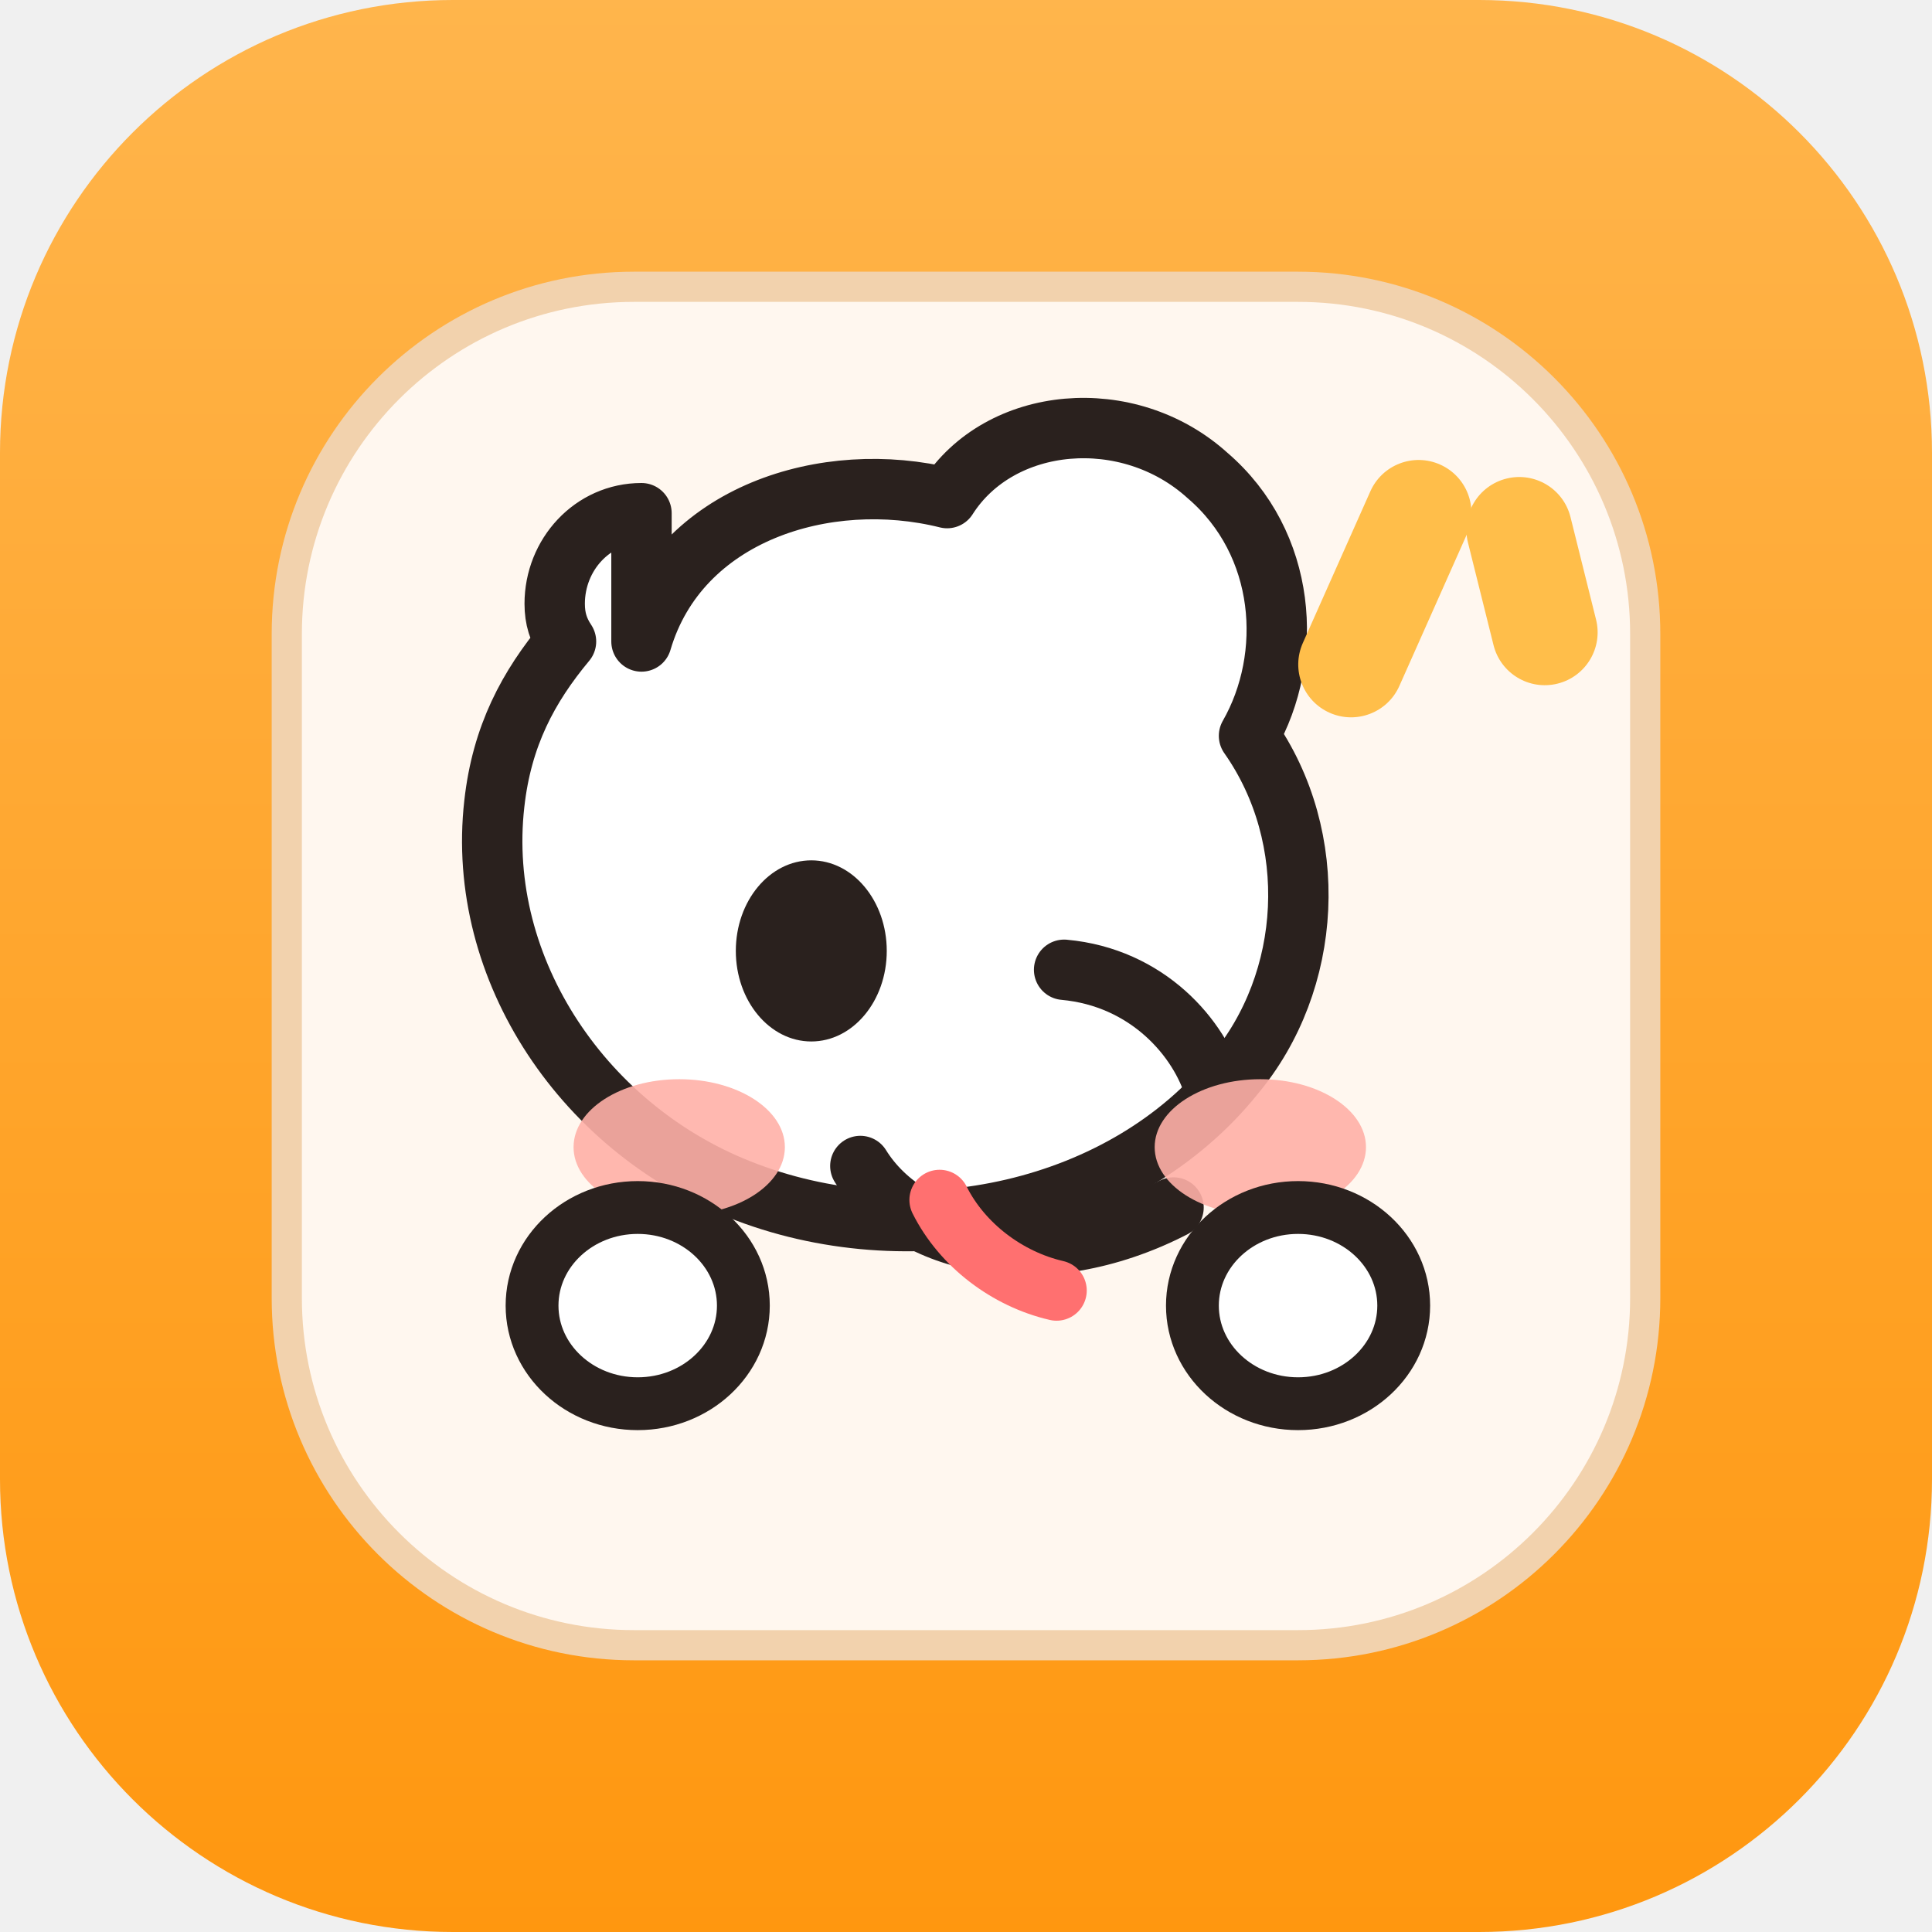
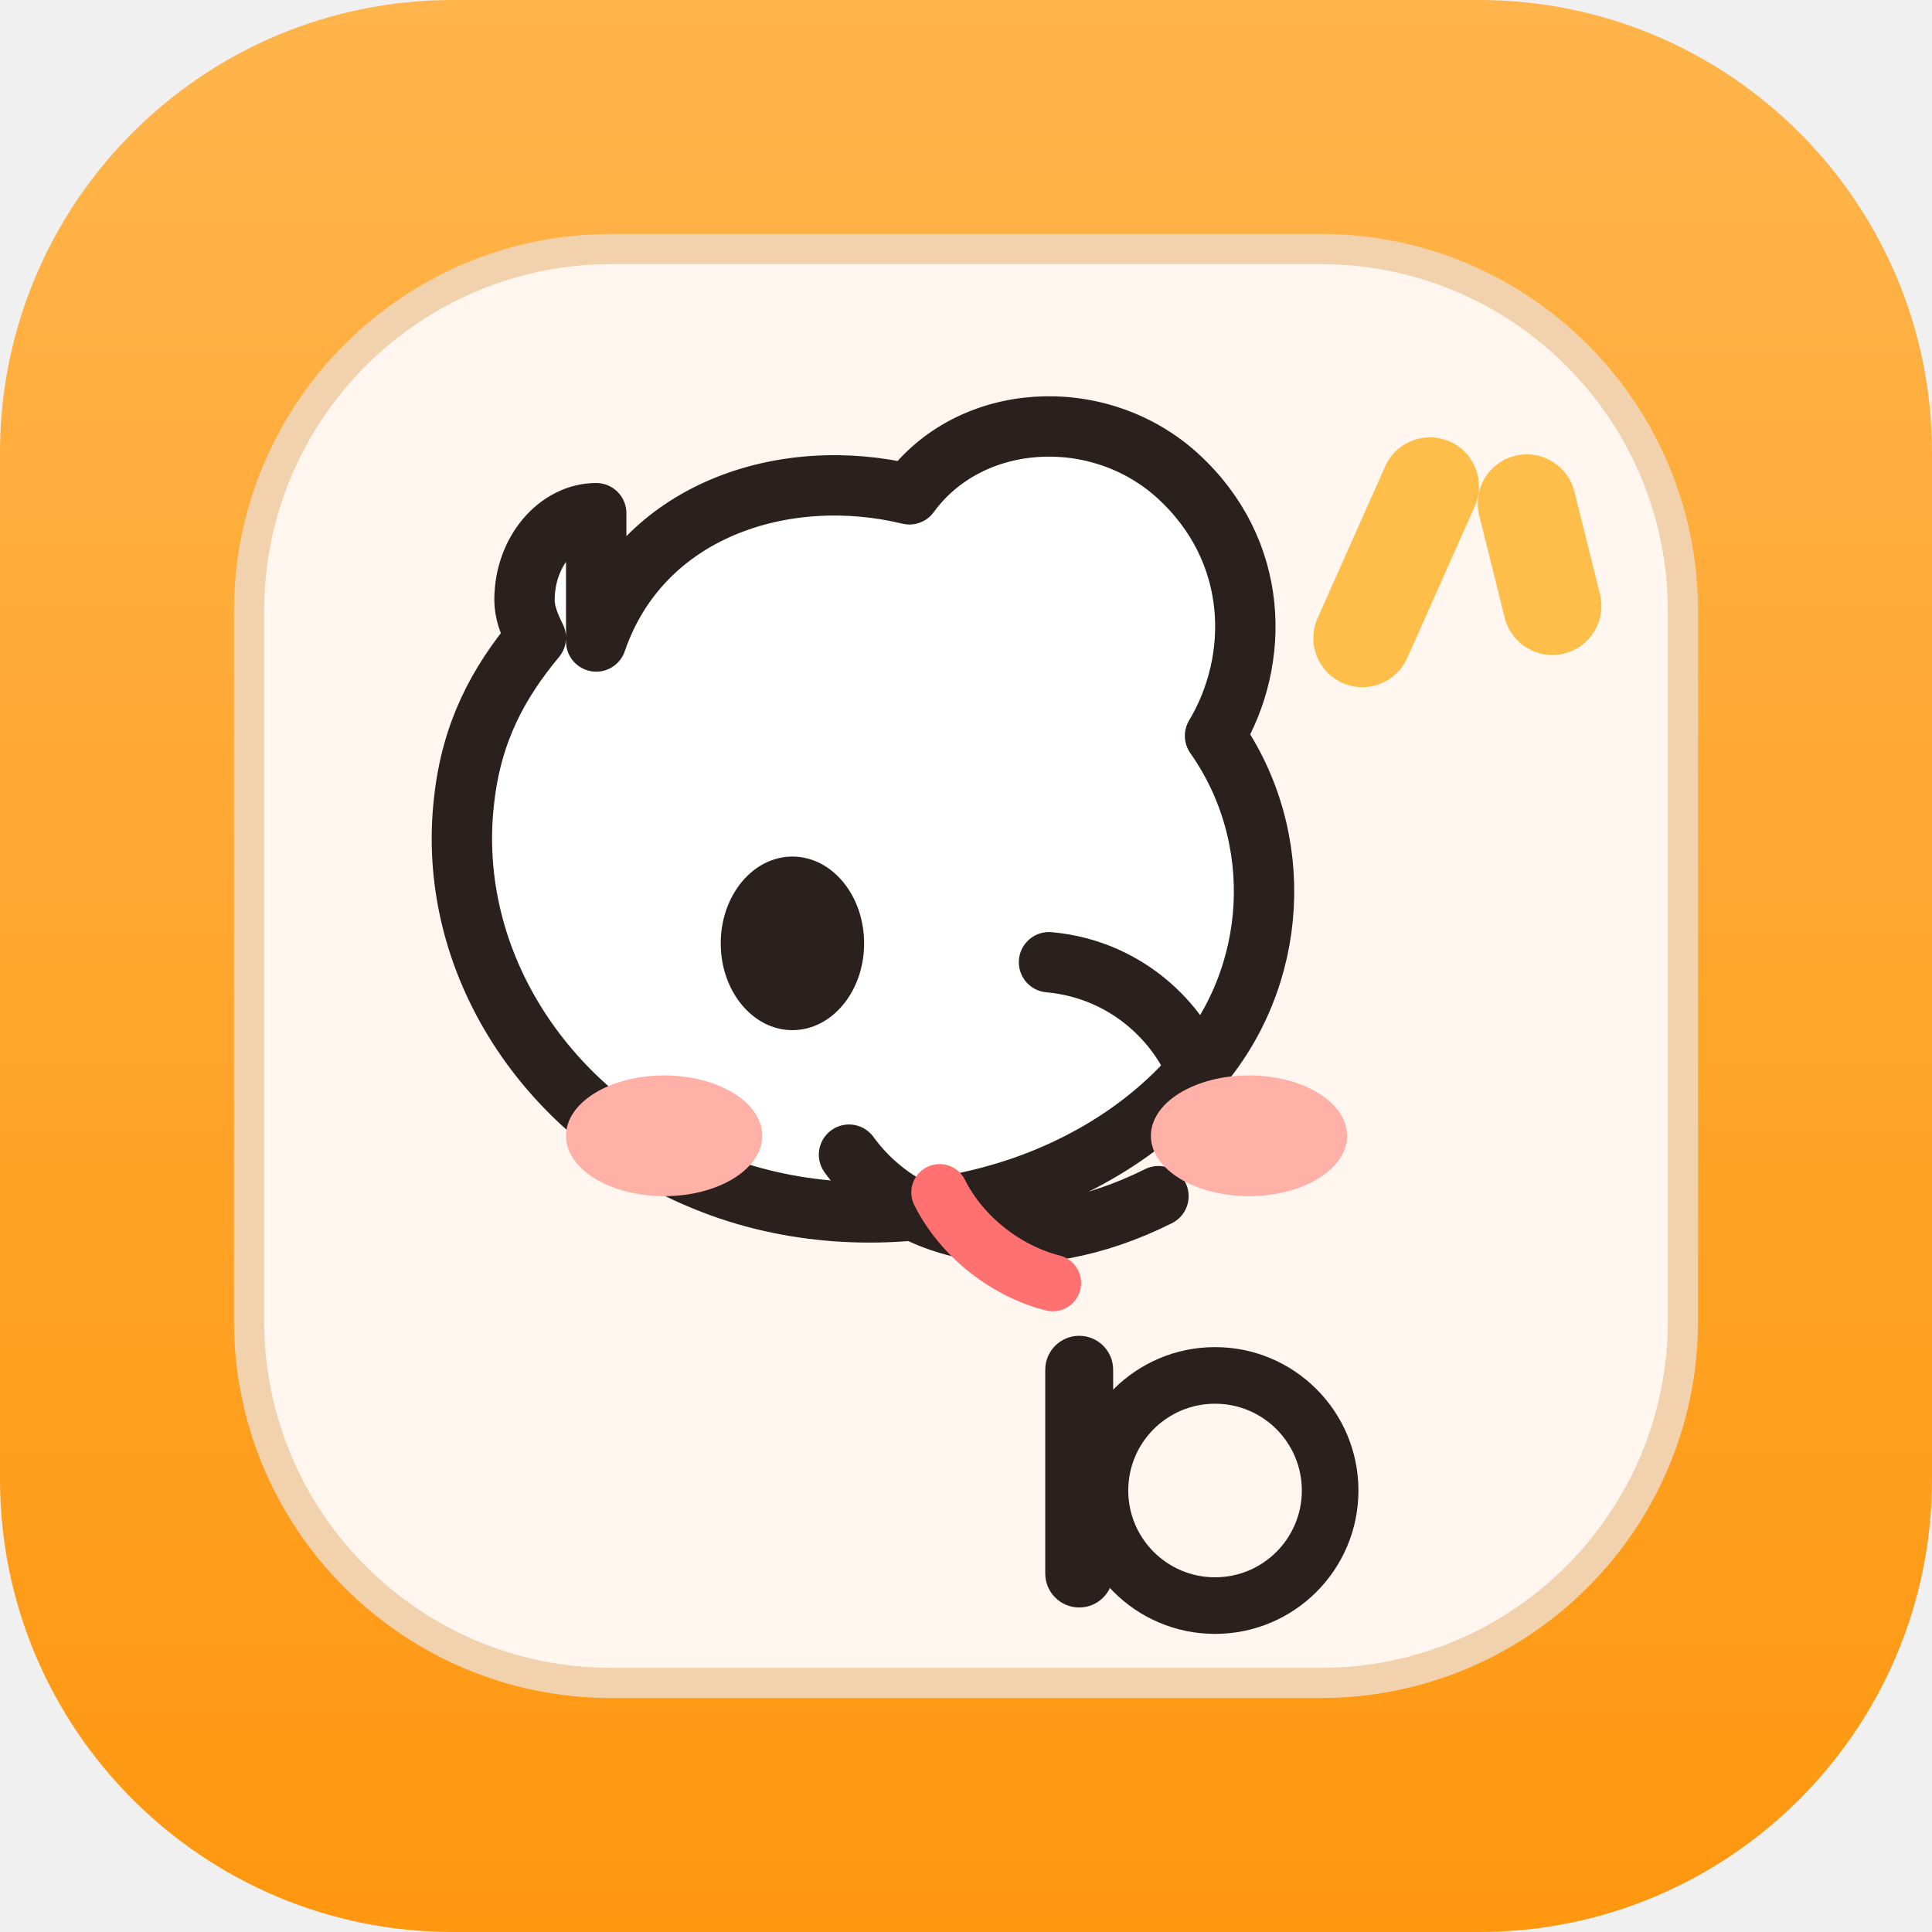
<svg xmlns="http://www.w3.org/2000/svg" viewBox="0 0 512 512">
  <defs>
-     <linearGradient id="bg" x1="0" y1="0" x2="0" y2="1">
-       <stop offset="0%" stop-color="#ffb54c" />
-       <stop offset="100%" stop-color="#ff970f" />
+     <linearGradient id="b" x1="0" y1="0" x2="0" y2="1">
+       <stop stop-color="#ffb54c" />
+       <stop offset="1" stop-color="#ff970f" />
    </linearGradient>
  </defs>
-   <rect width="512" height="512" rx="120" fill="url(#bg)" />
-   <rect x="76" y="76" width="360" height="360" rx="92" fill="#fff7ef" stroke="#f2d2ad" stroke-width="8" />
-   <path d="M170 170c10-34 49-46 81-38 14-22 48-25 69-6 21 18 23 48 11 69 19 27 17 65-4 90-29 36-84 48-129 31-43-16-72-59-67-103 2-18 9-31 19-43-2-3-3-6-3-10 0-13 10-24 23-24z" fill="#fff" stroke="#2a211e" stroke-width="16" stroke-linecap="round" stroke-linejoin="round" />
-   <ellipse cx="215" cy="252" rx="20" ry="24" fill="#2a211e" />
-   <path d="M282 257c22 2 36 18 40 32" fill="none" stroke="#2a211e" stroke-width="16" stroke-linecap="round" />
-   <path d="M228 309c13 21 48 29 83 11" fill="none" stroke="#2a211e" stroke-width="16" stroke-linecap="round" />
-   <path d="M249 318c6 12 18 21 31 24" fill="none" stroke="#ff7070" stroke-width="16" stroke-linecap="round" />
-   <ellipse cx="180" cy="304" rx="28" ry="18" fill="#ffb0a7" opacity="0.9" />
-   <ellipse cx="334" cy="304" rx="28" ry="18" fill="#ffb0a7" opacity="0.9" />
-   <ellipse cx="169" cy="346" rx="28" ry="26" fill="#fff" stroke="#2a211e" stroke-width="14" />
-   <ellipse cx="344" cy="346" rx="28" ry="26" fill="#fff" stroke="#2a211e" stroke-width="14" />
-   <rect x="353" y="120" width="28" height="72" rx="14" fill="#ffbe4a" transform="rotate(24 367 156)" />
-   <rect x="392" y="126" width="28" height="56" rx="14" fill="#ffbe4a" transform="rotate(-14 406 154)" />
+   <rect width="512" height="512" rx="120" fill="url(#b)" />
+   <rect x="66" y="66" width="380" height="380" rx="96" fill="#fff7ef" stroke="#f2d2ad" stroke-width="8" />
+   <path d="M158 170c12-35 50-47 83-39 16-22 50-24 71-5 22 20 22 49 10 69 19 27 17 64-5 89-30 35-86 47-130 29-42-17-69-58-64-101 2-18 9-31 19-43-2-4-3-7-3-10 0-13 9-23 19-23z" fill="#fff" stroke="#2a211e" stroke-width="16" stroke-linecap="round" stroke-linejoin="round" />
+   <ellipse cx="210" cy="250" rx="19" ry="23" fill="#2a211e" />
+   <path d="M278 255c22 2 36 18 40 31" fill="none" stroke="#2a211e" stroke-width="16" stroke-linecap="round" />
+   <path d="M225 306c16 22 48 28 82 11" fill="none" stroke="#2a211e" stroke-width="16" stroke-linecap="round" />
+   <path d="M249 316c6 12 18 21 30 24" fill="none" stroke="#ff7070" stroke-width="15" stroke-linecap="round" />
+   <ellipse cx="176" cy="301" rx="26" ry="16" fill="#ffb0a7" />
+   <ellipse cx="331" cy="301" rx="26" ry="16" fill="#ffb0a7" />
+   <g fill="#2a211e">
+     <rect x="277" y="354" width="18" height="72" rx="9" />
+     <path d="M322 357a38 38 0 1 0 0 76 38 38 0 1 0 0-76zm0 15a23 23 0 1 1 0 46 23 23 0 1 1 0-46z" />
+   </g>
+   <rect x="357" y="114" width="26" height="70" rx="13" fill="#ffbe4a" transform="rotate(24 370 149)" />
+   <rect x="395" y="120" width="26" height="54" rx="13" fill="#ffbe4a" transform="rotate(-14 408 147)" />
</svg>
